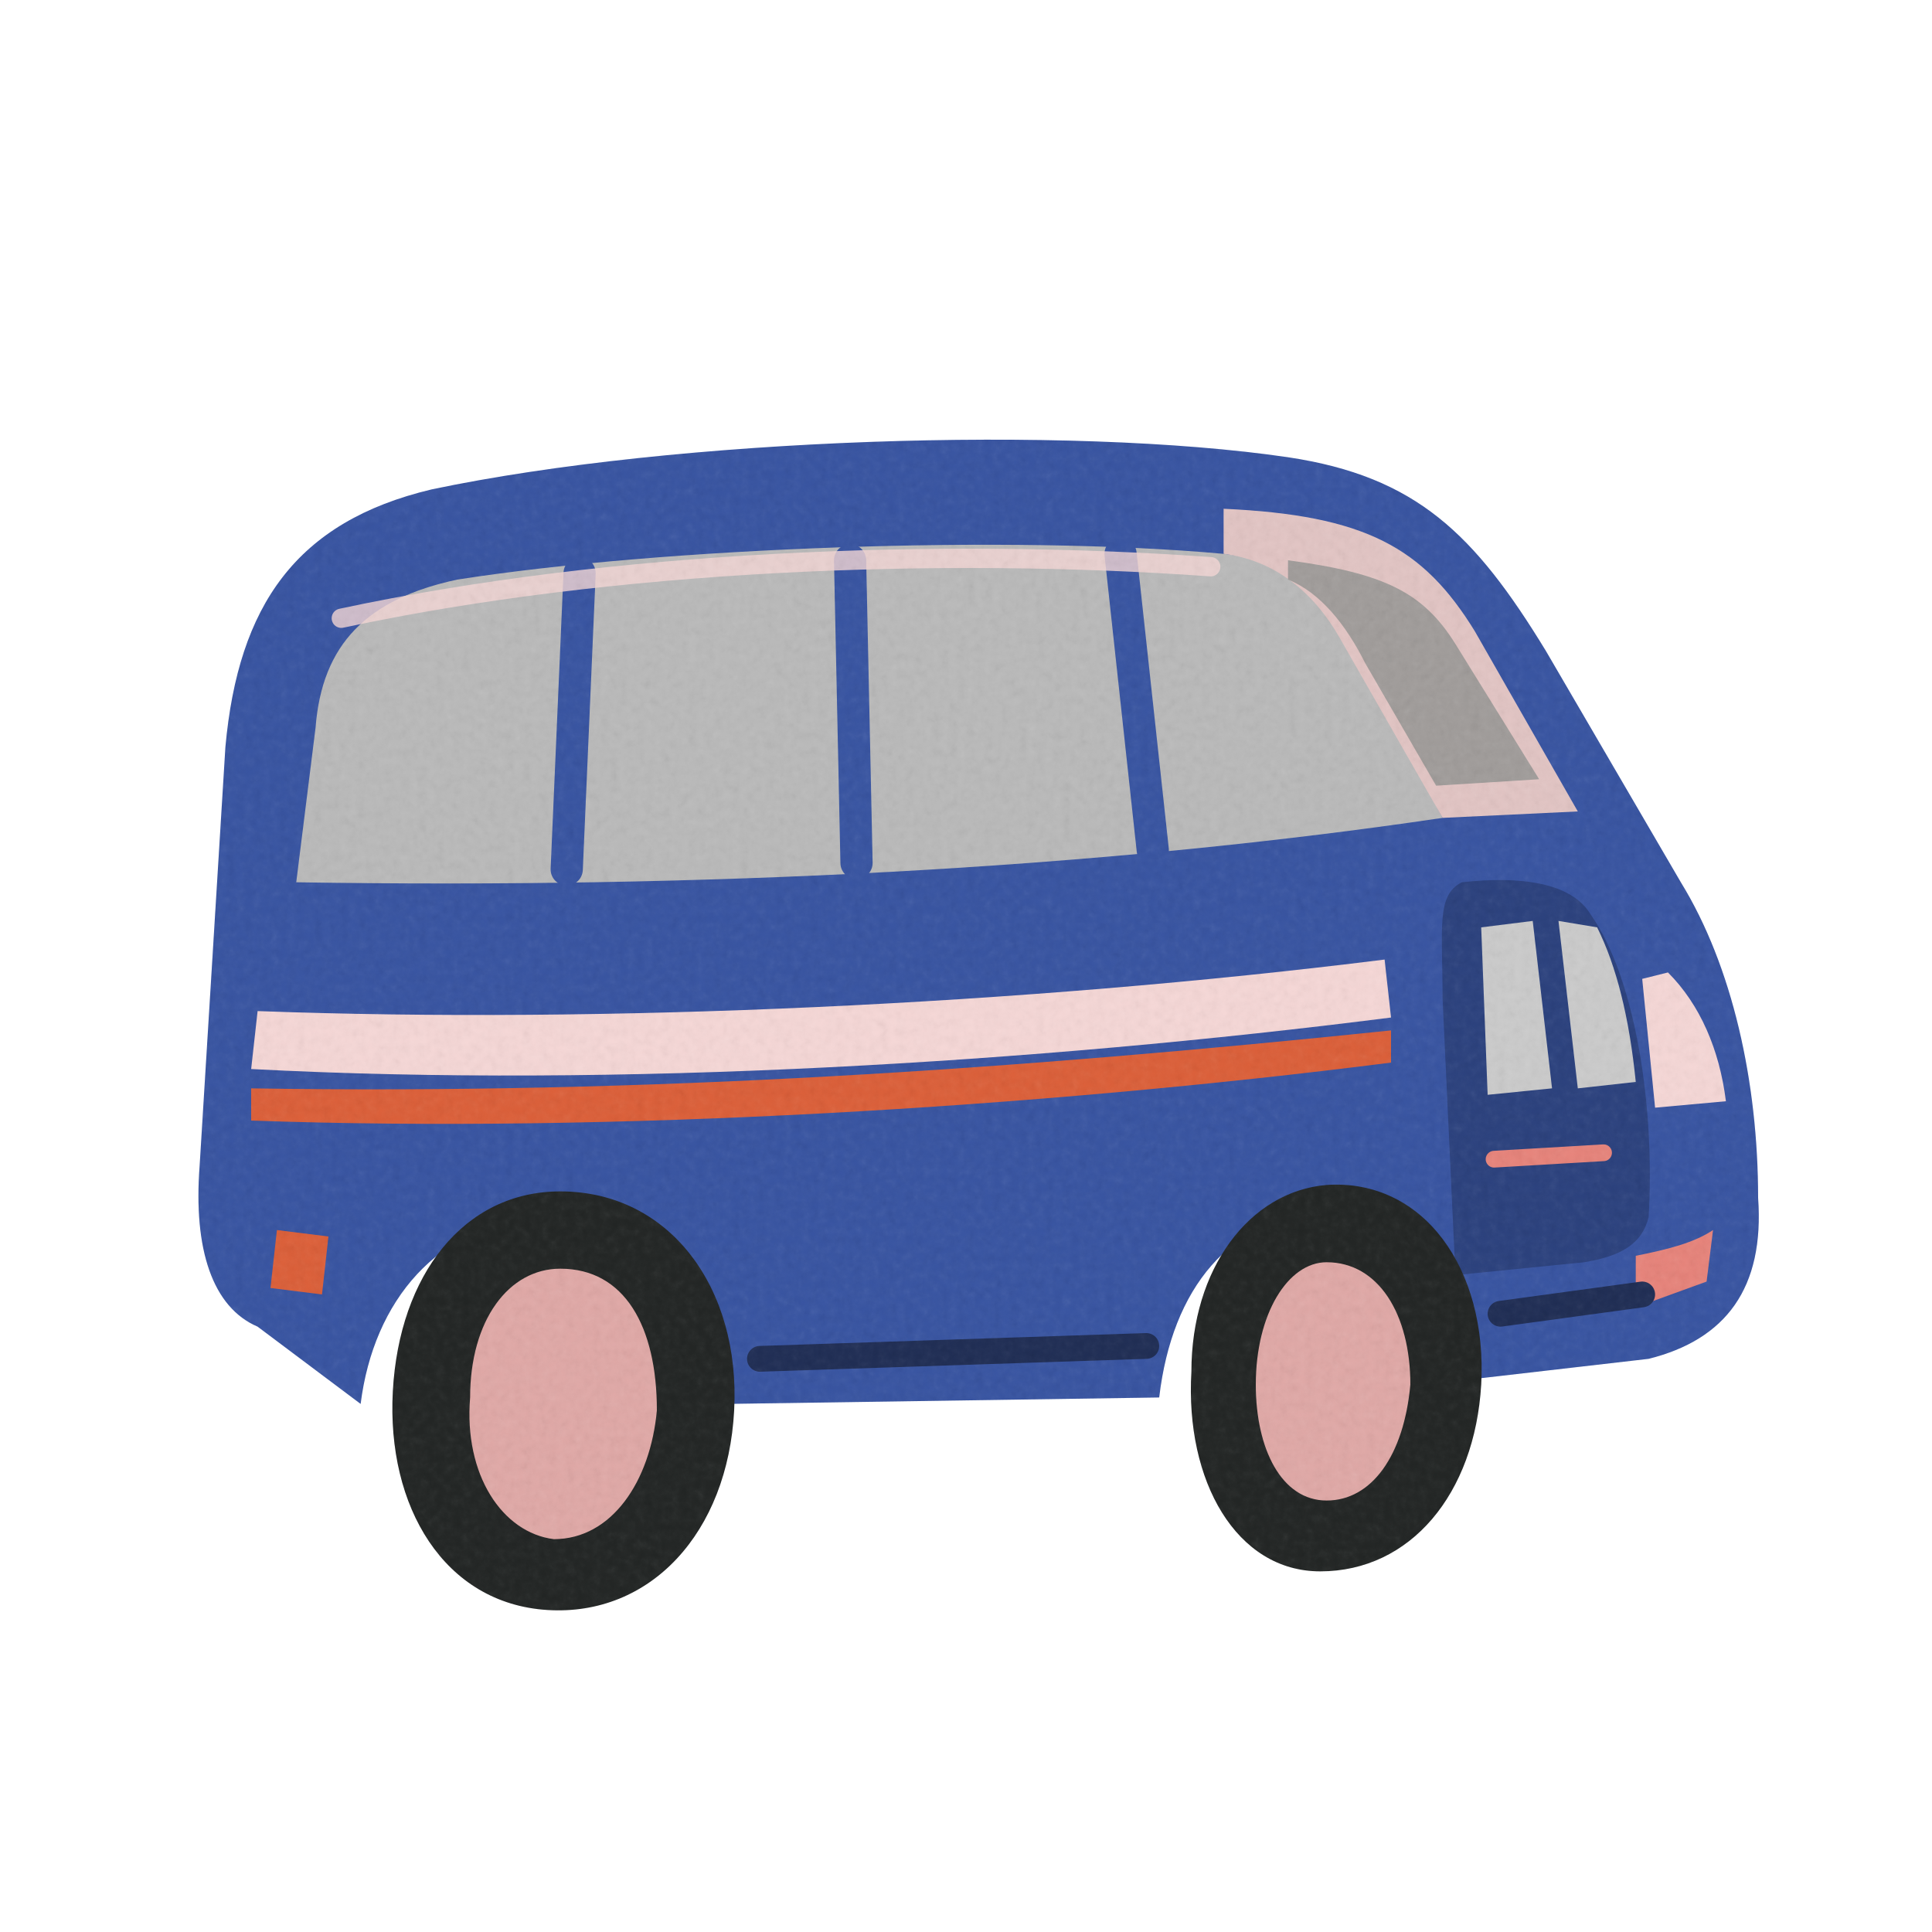
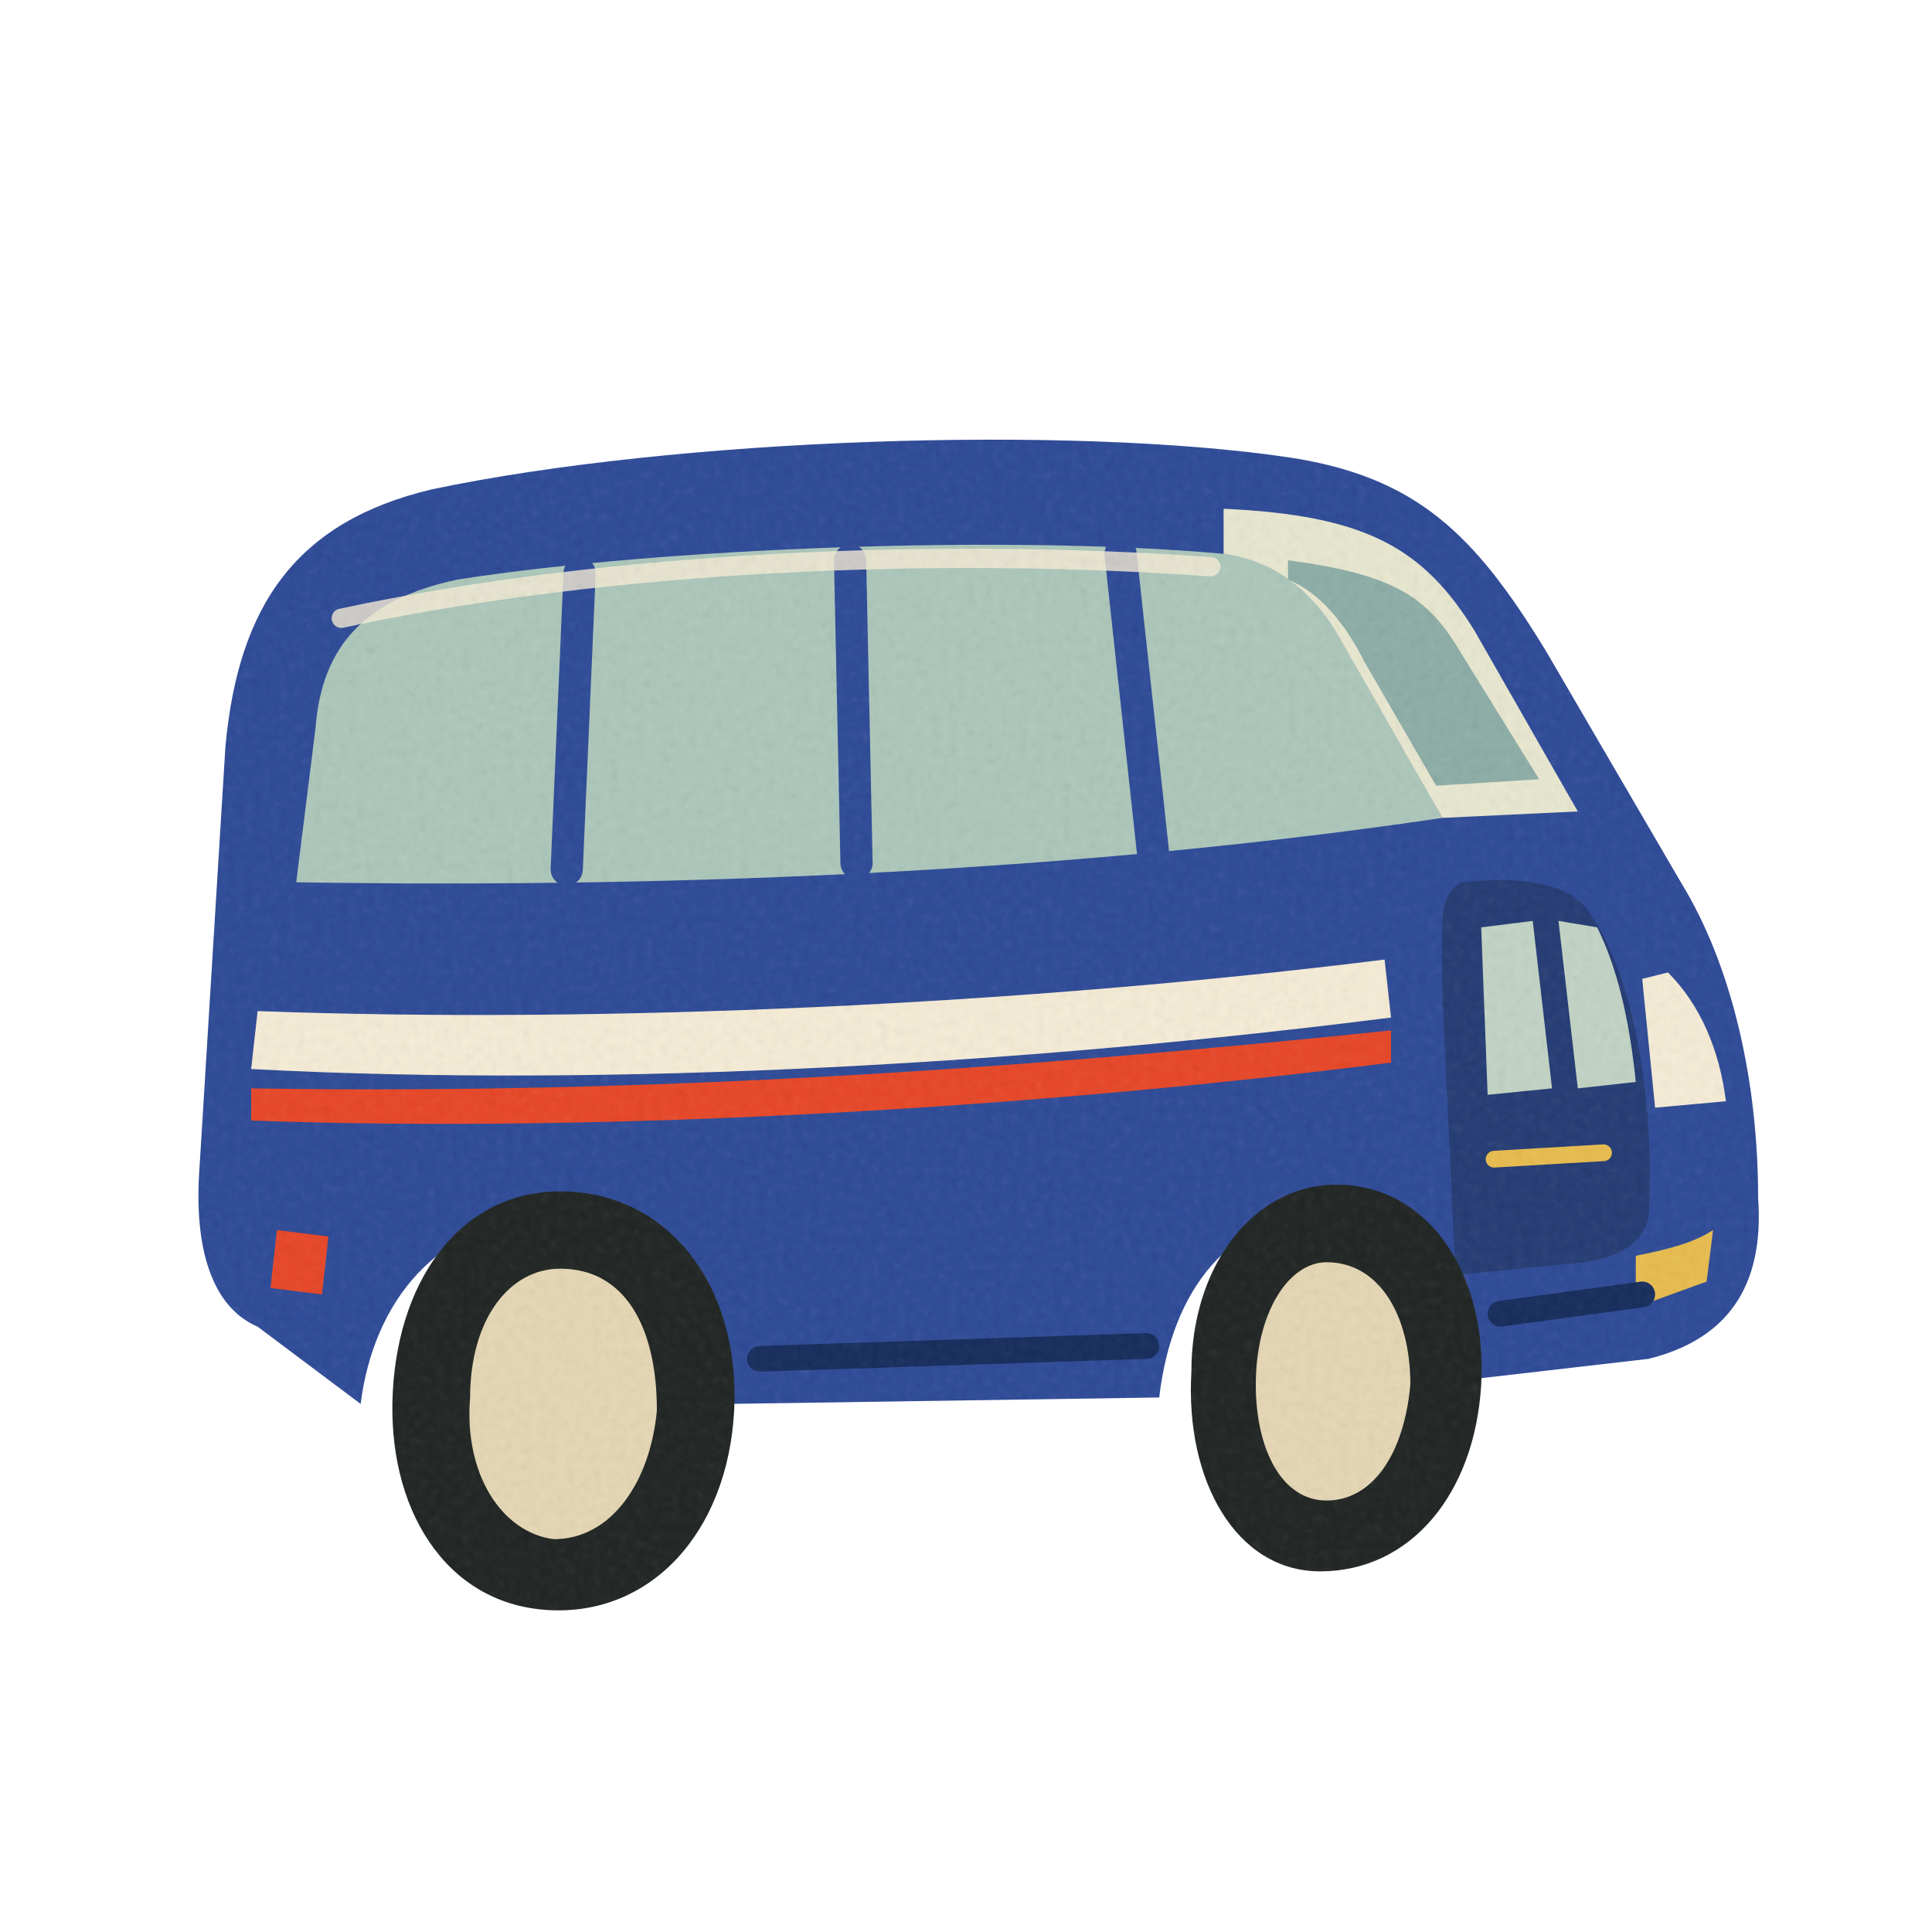
<svg xmlns="http://www.w3.org/2000/svg" viewBox="0 0 300 300" fill="none" role="img" aria-labelledby="title">
  <defs>
    <filter id="grain" x="-2%" y="-2%" width="104%" height="104%" color-interpolation-filters="sRGB">
      <feTurbulence type="fractalNoise" baseFrequency=".74" numOctaves="3" seed="27" stitchTiles="stitch" result="n" />
      <feColorMatrix in="n" type="saturate" values="0" />
      <feComponentTransfer result="g">
        <feFuncA type="linear" slope=".12" />
      </feComponentTransfer>
      <feComposite in="g" in2="SourceGraphic" operator="in" result="p" />
      <feBlend in="SourceGraphic" in2="p" mode="soft-light" />
    </filter>
  </defs>
  <g filter="url(#grain)">
-     <path d="M40 206c-7-3-10-12-9-25l4-65c2-22 11-35 32-40 38-8 99-10 133-5 20 3 29 12 40 30l21 36c8 13 12 31 12 49 1 14-5 22-17 25l-26 3c-4-18-10-27-24-26-15 1-24 12-26 29l-67 1c-3-19-14-30-29-29-16 1-26 13-28 29Z" fill="#3955a2" />
-     <path d="M49 113c1-13 8-20 22-23 32-5 86-7 119-4 9 1 14 4 19 13l15 28c-54 8-115 11-178 10Z" fill="#bababa" />
-     <path d="M190 86c8 1 14 6 18 13l16 28 21-1-16-28c-8-13-17-18-39-19Z" fill="#e2c5c4" />
-     <path d="M200 90c5 2 9 7 12 13l11 19 16-1-13-21c-5-8-11-11-26-13Z" fill="#a19d9b" />
-     <path d="m90 89-2 46m44-48 1 47m41-48 5 46" stroke="#3955a2" stroke-width="5" stroke-linecap="round" />
-     <path d="M53 96c42-9 93-11 135-8" stroke="#f5d7d6" stroke-width="3" stroke-linecap="round" opacity=".8" />
-     <path d="M227 137c9-1 17 0 20 5 7 10 10 30 9 47-1 4-4 6-10 7l-20 2-2-43c0-11-1-16 3-18Z" fill="#2c427e" />
-     <path d="m230 144 8-1 3 26-10 1Zm12-1 6 1c3 6 5 14 6 24l-9 1Z" fill="#cbcbcb" />
-     <path d="m232 180 17-1" stroke="#e7847b" stroke-width="2.6" stroke-linecap="round" />
-     <path d="M40 157c54 2 119-1 175-8l1 9c-55 7-120 11-177 8Z" fill="#f5d7d6" />
-     <path d="M39 169c62 1 119-3 177-9v5c-55 7-121 11-177 9Z" fill="#dc603a" />
-     <path d="M259 151c5 5 8 12 9 20l-11 1-2-20Z" fill="#f5d7d6" />
-     <path d="m43 191 8 1-1 9-8-1" fill="#dc603a" />
-     <path d="M254 195c5-1 9-2 12-4l-1 8-11 4Z" fill="#e7847b" />
-     <path d="M87 185c17 0 28 15 27 34-1 19-13 32-29 31-16-1-25-16-24-34 1-18 11-31 26-31Z" fill="#232625" />
-     <path d="M87 197c10 0 15 9 15 22-1 11-7 20-16 20-8-1-14-10-13-22 0-12 6-20 14-20Z" fill="#e0a9a7" />
-     <path d="M206 184c15-1 25 13 24 31-1 17-11 29-25 29-13 0-21-14-20-31 0-16 9-28 21-29Z" fill="#232625" />
-     <path d="M206 196c8 0 13 8 13 19-1 11-6 18-13 18-7 0-11-8-11-18 0-11 5-19 11-19Z" fill="#e0a9a7" />
-     <path d="m118 211 60-2m55-5 22-3" stroke="#202e55" stroke-width="4" stroke-linecap="round" />
+     <path d="M40 206c-7-3-10-12-9-25l4-65c2-22 11-35 32-40 38-8 99-10 133-5 20 3 29 12 40 30l21 36c8 13 12 31 12 49 1 14-5 22-17 25l-26 3c-4-18-10-27-24-26-15 1-24 12-26 29l-67 1c-3-19-14-30-29-29-16 1-26 13-28 29Z" fill="#304c98" />
+     <path d="M49 113c1-13 8-20 22-23 32-5 86-7 119-4 9 1 14 4 19 13l15 28c-54 8-115 11-178 10Z" fill="#adc7bb" />
+     <path d="M190 86c8 1 14 6 18 13l16 28 21-1-16-28c-8-13-17-18-39-19Z" fill="#e8e7d0" />
+     <path d="M200 90c5 2 9 7 12 13l11 19 16-1-13-21c-5-8-11-11-26-13Z" fill="#8eaea7" />
+     <path d="m90 89-2 46m44-48 1 47m41-48 5 46" stroke="#304c98" stroke-width="5" stroke-linecap="round" />
+     <path d="M53 96c42-9 93-11 135-8" stroke="#f5ecd6" stroke-width="3" stroke-linecap="round" opacity=".8" />
+     <path d="M227 137c9-1 17 0 20 5 7 10 10 30 9 47-1 4-4 6-10 7l-20 2-2-43c0-11-1-16 3-18Z" fill="#263d75" />
+     <path d="m230 144 8-1 3 26-10 1Zm12-1 6 1c3 6 5 14 6 24l-9 1Z" fill="#c2d4c5" />
+     <path d="m232 180 17-1" stroke="#e8bd50" stroke-width="2.6" stroke-linecap="round" />
+     <path d="M40 157c54 2 119-1 175-8l1 9c-55 7-120 11-177 8Z" fill="#f5ecd6" />
+     <path d="M39 169c62 1 119-3 177-9v5c-55 7-121 11-177 9Z" fill="#e74829" />
+     <path d="M259 151c5 5 8 12 9 20l-11 1-2-20Z" fill="#f5ecd6" />
+     <path d="m43 191 8 1-1 9-8-1" fill="#e74829" />
+     <path d="M254 195c5-1 9-2 12-4l-1 8-11 4Z" fill="#e8bd50" />
+     <path d="M87 185c17 0 28 15 27 34-1 19-13 32-29 31-16-1-25-16-24-34 1-18 11-31 26-31Z" fill="#222725" />
+     <path d="M87 197c10 0 15 9 15 22-1 11-7 20-16 20-8-1-14-10-13-22 0-12 6-20 14-20Z" fill="#e5d7b5" />
+     <path d="M206 184c15-1 25 13 24 31-1 17-11 29-25 29-13 0-21-14-20-31 0-16 9-28 21-29Z" fill="#222725" />
+     <path d="M206 196c8 0 13 8 13 19-1 11-6 18-13 18-7 0-11-8-11-18 0-11 5-19 11-19Z" fill="#e5d7b5" />
+     <path d="m118 211 60-2m55-5 22-3" stroke="#182e5d" stroke-width="4" stroke-linecap="round" />
  </g>
</svg>
